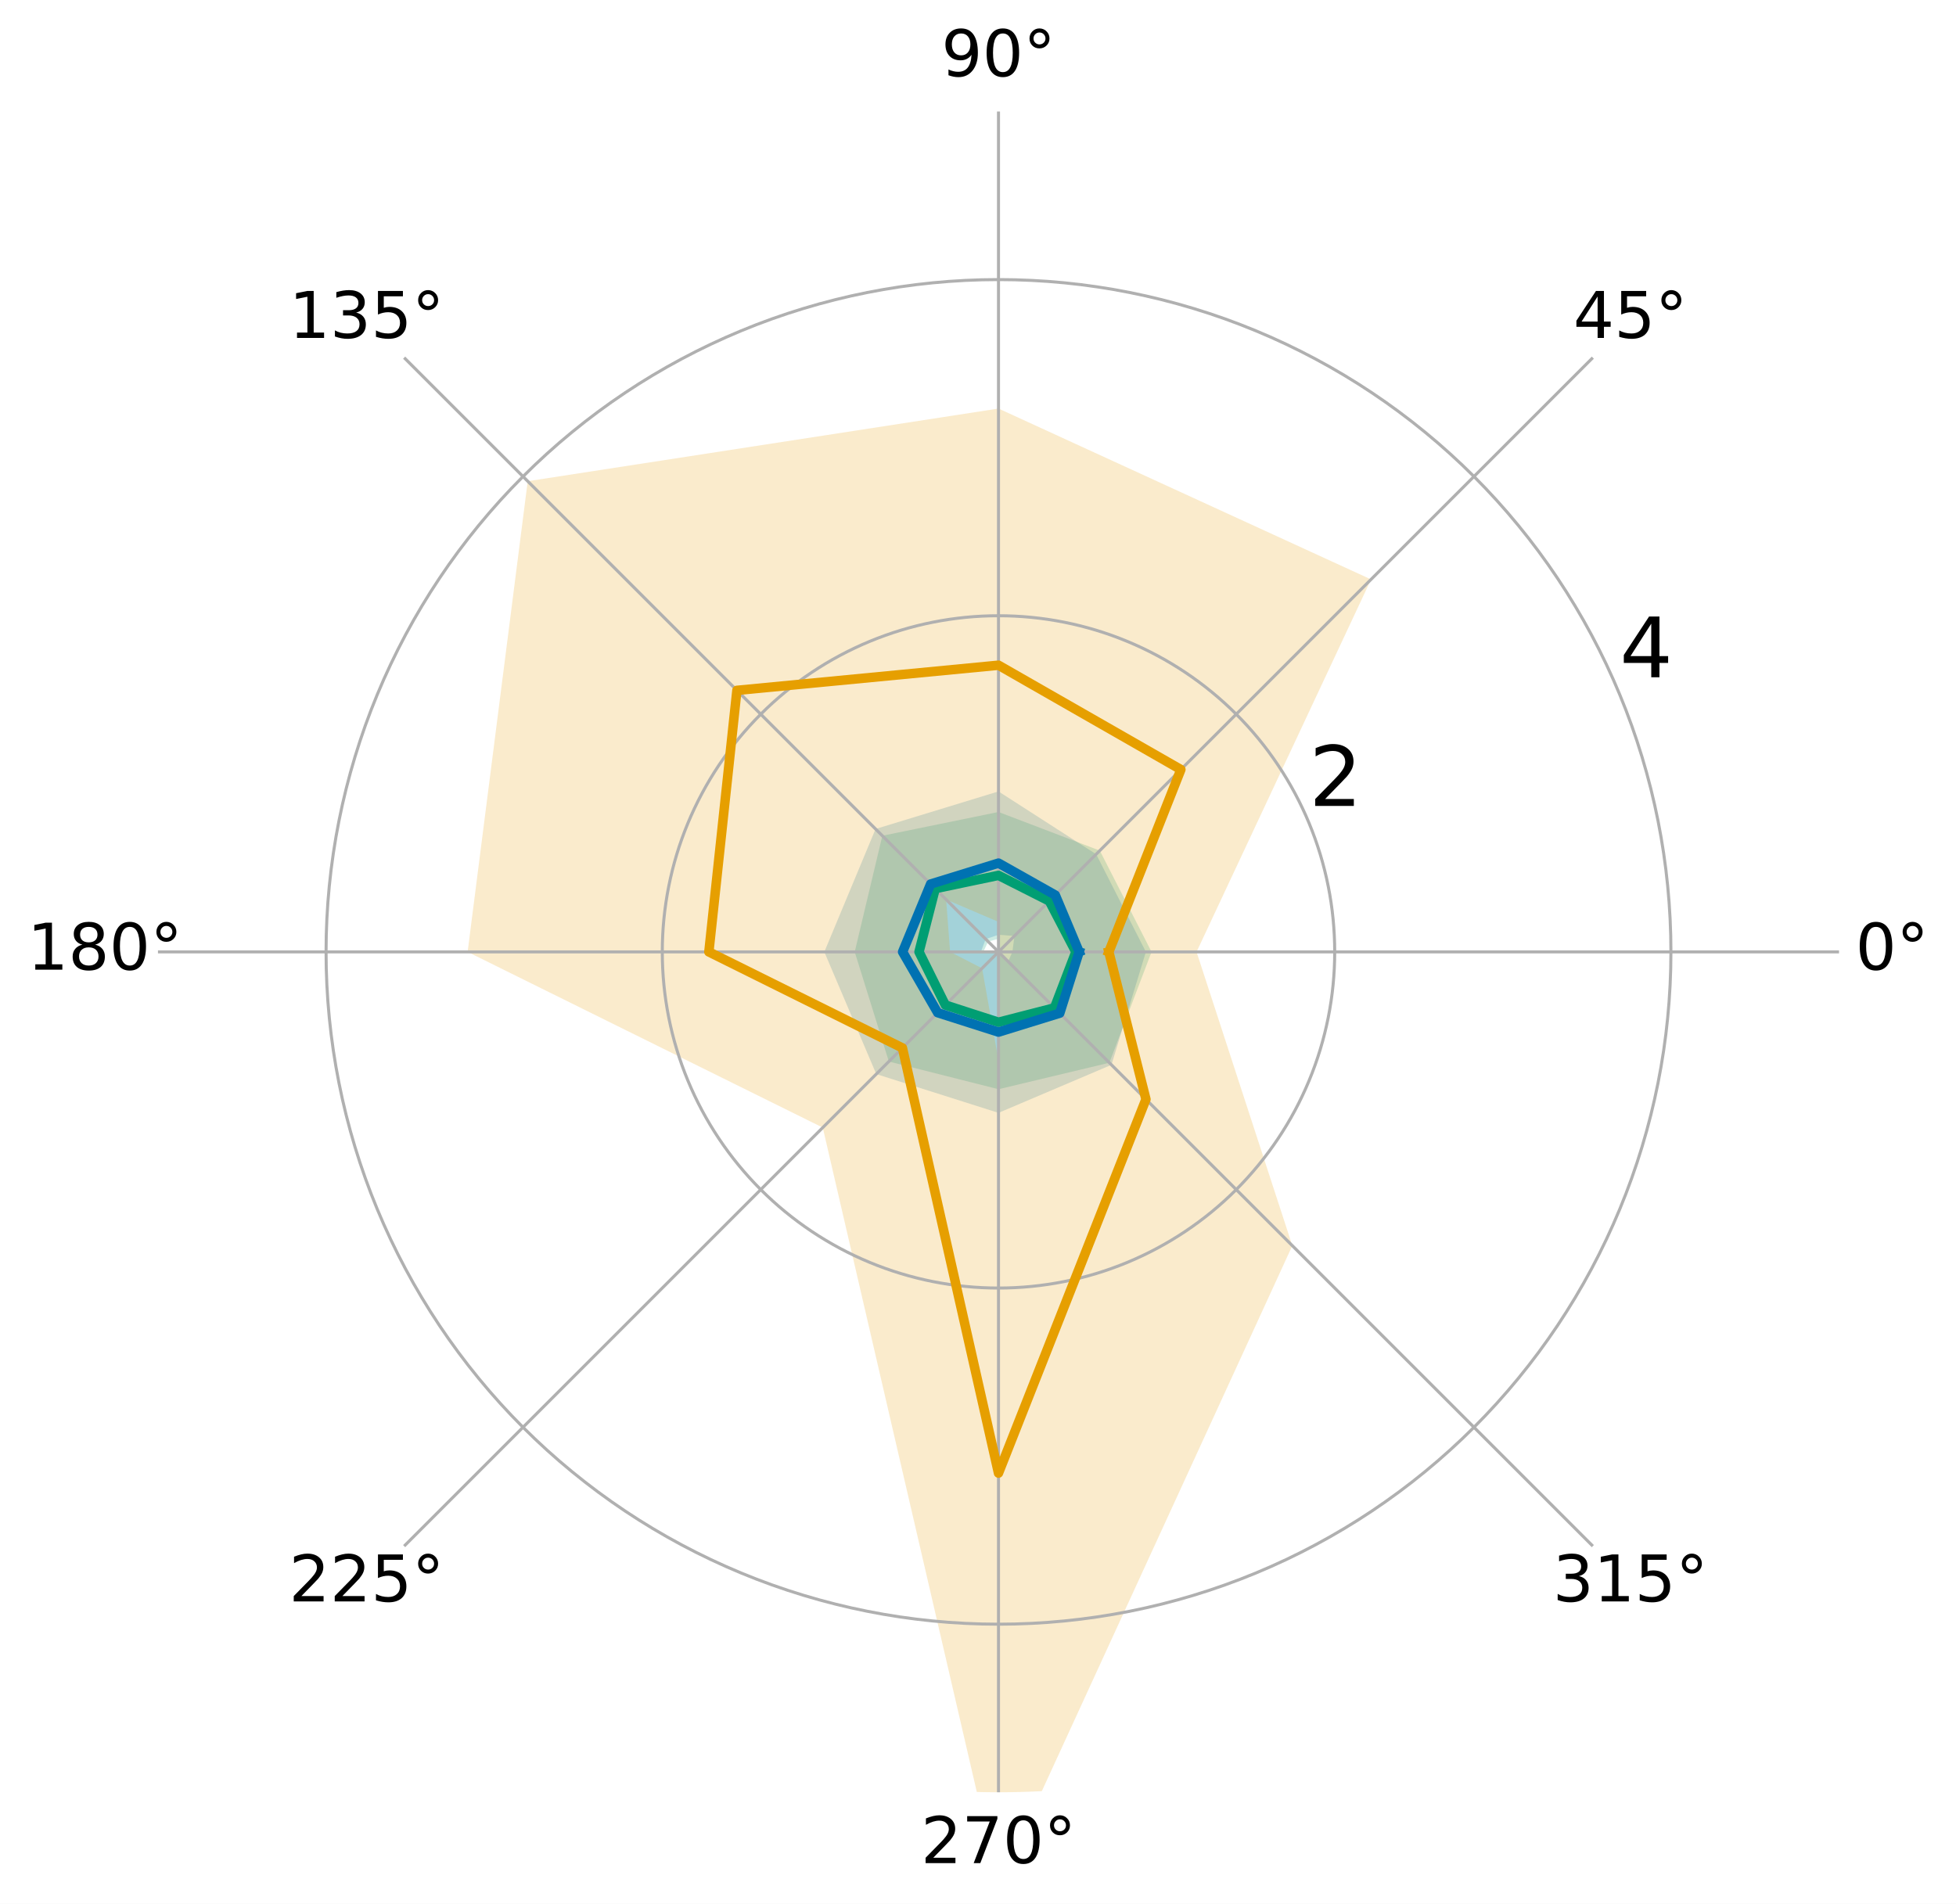
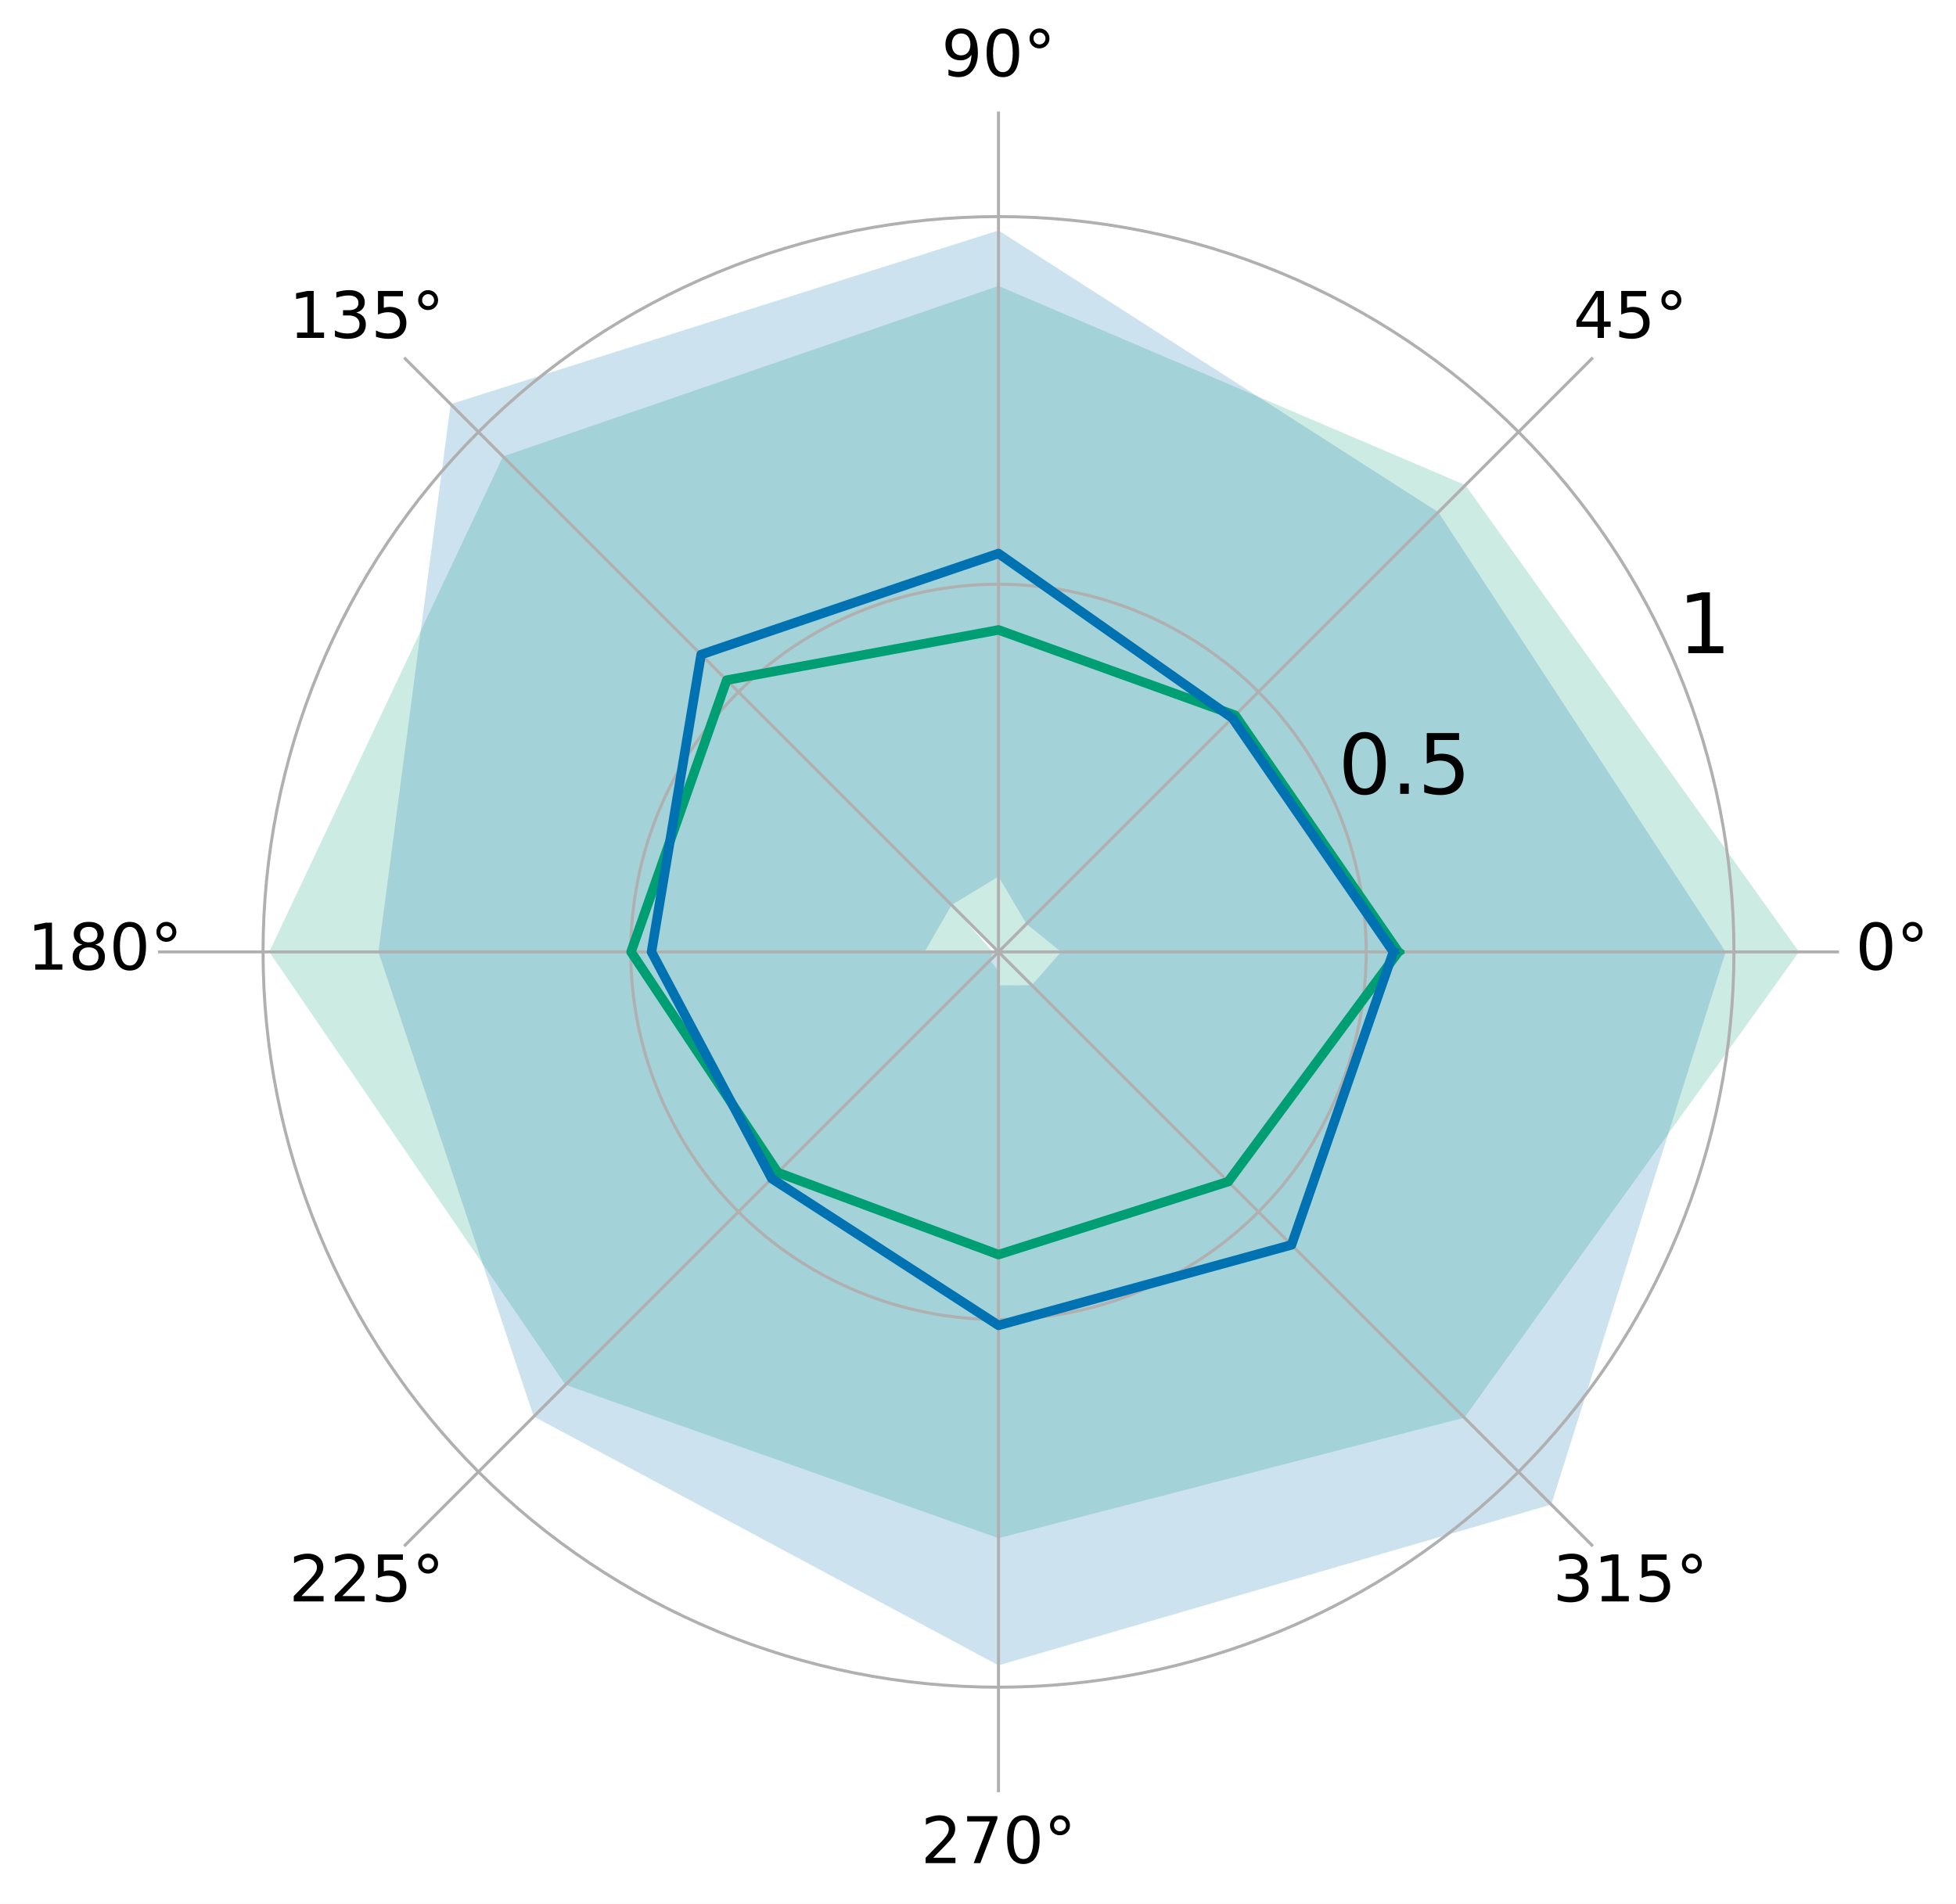
<svg xmlns="http://www.w3.org/2000/svg" xmlns:xlink="http://www.w3.org/1999/xlink" width="516.053pt" height="502.373pt" viewBox="0 0 516.053 502.373" version="1.1">
  <defs>
    <style type="text/css">*{stroke-linejoin: round; stroke-linecap: butt}</style>
  </defs>
  <g id="figure_1">
    <g id="patch_1">
      <path d="M 0 502.373  L 516.053 502.373  L 516.053 0  L 0 0  z " style="fill: #ffffff" />
    </g>
    <g id="axes_1">
      <g id="patch_2">
        <path d="M 485.194 251.186  C 485.194 222.065 479.458 193.227 468.314 166.323  C 457.17 139.418 440.834 114.97 420.242 94.378  C 399.651 73.787 375.203 57.451 348.298 46.307  C 321.394 35.163 292.556 29.426 263.434 29.426  C 234.313 29.426 205.475 35.163 178.57 46.307  C 151.666 57.451 127.218 73.787 106.626 94.378  C 86.035 114.97 69.699 139.418 58.555 166.323  C 47.411 193.227 41.674 222.065 41.674 251.186  C 41.674 280.308 47.411 309.146 58.555 336.05  C 69.699 362.955 86.035 387.403 106.626 407.994  C 127.218 428.586 151.666 444.922 178.57 456.066  C 205.475 467.21 234.313 472.946 263.434 472.946  C 292.556 472.946 321.394 467.21 348.298 456.066  C 375.203 444.922 399.651 428.586 420.242 407.994  C 440.834 387.403 457.17 362.955 468.314 336.05  C 479.458 309.146 485.194 280.308 485.194 251.186  M 263.434 251.186  C 263.434 251.186 263.434 251.186 263.434 251.186  C 263.434 251.186 263.434 251.186 263.434 251.186  C 263.434 251.186 263.434 251.186 263.434 251.186  C 263.434 251.186 263.434 251.186 263.434 251.186  C 263.434 251.186 263.434 251.186 263.434 251.186  C 263.434 251.186 263.434 251.186 263.434 251.186  C 263.434 251.186 263.434 251.186 263.434 251.186  C 263.434 251.186 263.434 251.186 263.434 251.186  C 263.434 251.186 263.434 251.186 263.434 251.186  C 263.434 251.186 263.434 251.186 263.434 251.186  C 263.434 251.186 263.434 251.186 263.434 251.186  C 263.434 251.186 263.434 251.186 263.434 251.186  C 263.434 251.186 263.434 251.186 263.434 251.186  C 263.434 251.186 263.434 251.186 263.434 251.186  C 263.434 251.186 263.434 251.186 263.434 251.186  C 263.434 251.186 263.434 251.186 263.434 251.186  z " style="fill: #ffffff" />
      </g>
      <g id="PolyCollection_1">
        <defs>
-           <path id="m8022893c5c" d="M 303.815 -251.186  L 263.867 -251.186  L 263.524 -251.276  L 263.434 -254.644  L 260.699 -253.922  L 259.432 -251.186  L 263.434 -251.186  L 263.434 -250.305  L 263.712 -250.909  L 263.867 -251.186  L 303.815 -251.186  L 303.815 -251.186  L 292.686 -221.935  L 263.434 -214.948  L 234.505 -222.257  L 225.499 -251.186  L 232.786 -281.835  L 263.434 -288.109  L 290.163 -277.915  L 303.815 -251.186  z " />
+           <path id="mccb271608d" d="M 474.634 -251.186  L 263.434 -251.186  L 265.127 -252.879  L 263.434 -251.186  L 250.749 -263.871  L 261.939 -251.186  L 261.224 -248.976  L 263.434 -246.133  L 263.434 -251.186  L 263.434 -251.186  L 474.634 -251.186  L 474.634 -251.186  L 386.34 -128.281  L 263.434 -96.475  L 149.196 -136.948  L 71.038 -251.186  L 132.705 -381.916  L 263.434 -426.916  L 386.616 -374.369  L 474.634 -251.186  z " />
        </defs>
-         <g clip-path="url(#p67bd4f01f7)">
-           <use xlink:href="#m8022893c5c" x="0" y="502.373" style="fill: #009e73; fill-opacity: 0.2" />
+         <g clip-path="url(#p92debe1ac1)">
+           <use xlink:href="#mccb271608d" x="0" y="502.373" style="fill: #009e73; fill-opacity: 0.2" />
        </g>
      </g>
      <g id="PolyCollection_2">
        <defs>
-           <path id="mf797a9672e" d="M 302.324 -251.186  L 267.106 -251.186  L 267.639 -255.391  L 263.434 -255.696  L 260.058 -254.563  L 258.785 -251.186  L 263.434 -251.186  L 263.434 -251.186  L 265.966 -248.655  L 267.106 -251.186  L 302.324 -251.186  L 302.324 -251.186  L 293.238 -221.383  L 263.434 -208.71  L 231.189 -218.941  L 217.48 -251.186  L 231 -283.621  L 263.434 -293.535  L 289.206 -276.958  L 302.324 -251.186  z " />
+           <path id="m35e16ba4a6" d="M 455.282 -251.186  L 279.946 -251.186  L 270.814 -258.566  L 263.434 -271.064  L 251.059 -263.561  L 243.929 -251.186  L 263.434 -251.186  L 263.434 -242.355  L 272.219 -242.401  L 279.946 -251.186  L 455.282 -251.186  L 455.282 -251.186  L 409.27 -105.35  L 263.434 -62.922  L 140.823 -128.575  L 99.831 -251.186  L 118.895 -395.726  L 263.434 -441.564  L 379.468 -367.22  L 455.282 -251.186  z " />
        </defs>
-         <g clip-path="url(#p67bd4f01f7)">
-           <use xlink:href="#mf797a9672e" x="0" y="502.373" style="fill: #0072b2; fill-opacity: 0.2" />
-         </g>
-       </g>
-       <g id="PolyCollection_3">
-         <defs>
-           <path id="m55e66bf75f" d="M 315.687 -251.186  L 269.41 -251.186  L 263.434 -251.186  L 263.434 -259.107  L 249.614 -265.007  L 250.666 -251.186  L 259.104 -246.856  L 263.434 -222.483  L 263.721 -250.9  L 269.41 -251.186  L 315.687 -251.186  L 315.687 -251.186  L 340.952 -173.668  L 263.434 -4.818  L 217.07 -204.822  L 123.374 -251.186  L 139.229 -375.392  L 263.434 -394.565  L 361.722 -349.474  L 315.687 -251.186  z " />
-         </defs>
-         <g clip-path="url(#p67bd4f01f7)">
-           <use xlink:href="#m55e66bf75f" x="0" y="502.373" style="fill: #e69f00; fill-opacity: 0.2" />
+         <g clip-path="url(#p92debe1ac1)">
+           <use xlink:href="#m35e16ba4a6" x="0" y="502.373" style="fill: #0072b2; fill-opacity: 0.2" />
        </g>
      </g>
      <g id="matplotlib.axis_1">
        <g id="xtick_1">
          <g id="line2d_1">
-             <path d="M 263.434 251.186  L 485.194 251.186  " clip-path="url(#p67bd4f01f7)" style="fill: none; stroke: #b0b0b0; stroke-width: 0.8; stroke-linecap: square" />
+             <path d="M 263.434 251.186  L 485.194 251.186  " clip-path="url(#p92debe1ac1)" style="fill: none; stroke: #b0b0b0; stroke-width: 0.8; stroke-linecap: square" />
          </g>
          <g id="text_1">
            <g transform="translate(489.5362 255.8773) scale(0.17 -0.17)">
              <defs>
                <path id="DejaVuSans-30" d="M 2034 4250  Q 1547 4250 1301 3770  Q 1056 3291 1056 2328  Q 1056 1369 1301 889  Q 1547 409 2034 409  Q 2525 409 2770 889  Q 3016 1369 3016 2328  Q 3016 3291 2770 3770  Q 2525 4250 2034 4250  z M 2034 4750  Q 2819 4750 3233 4129  Q 3647 3509 3647 2328  Q 3647 1150 3233 529  Q 2819 -91 2034 -91  Q 1250 -91 836 529  Q 422 1150 422 2328  Q 422 3509 836 4129  Q 1250 4750 2034 4750  z " transform="scale(0.015625)" />
                <path id="DejaVuSans-b0" d="M 1600 4347  Q 1350 4347 1178 4173  Q 1006 4000 1006 3750  Q 1006 3503 1178 3333  Q 1350 3163 1600 3163  Q 1850 3163 2022 3333  Q 2194 3503 2194 3750  Q 2194 3997 2020 4172  Q 1847 4347 1600 4347  z M 1600 4750  Q 1800 4750 1984 4673  Q 2169 4597 2303 4453  Q 2447 4313 2519 4134  Q 2591 3956 2591 3750  Q 2591 3338 2302 3052  Q 2013 2766 1594 2766  Q 1172 2766 890 3047  Q 609 3328 609 3750  Q 609 4169 896 4459  Q 1184 4750 1600 4750  z " transform="scale(0.015625)" />
              </defs>
              <use xlink:href="#DejaVuSans-30" />
              <use xlink:href="#DejaVuSans-b0" x="63.623" />
            </g>
          </g>
        </g>
        <g id="xtick_2">
          <g id="line2d_2">
-             <path d="M 263.434 251.186  L 420.242 94.378  " clip-path="url(#p67bd4f01f7)" style="fill: none; stroke: #b0b0b0; stroke-width: 0.8; stroke-linecap: square" />
+             <path d="M 263.434 251.186  L 420.242 94.378  " clip-path="url(#p92debe1ac1)" style="fill: none; stroke: #b0b0b0; stroke-width: 0.8; stroke-linecap: square" />
          </g>
          <g id="text_2">
            <g transform="translate(415.0756 89.16985) scale(0.17 -0.17)">
              <defs>
                <path id="DejaVuSans-34" d="M 2419 4116  L 825 1625  L 2419 1625  L 2419 4116  z M 2253 4666  L 3047 4666  L 3047 1625  L 3713 1625  L 3713 1100  L 3047 1100  L 3047 0  L 2419 0  L 2419 1100  L 313 1100  L 313 1709  L 2253 4666  z " transform="scale(0.015625)" />
                <path id="DejaVuSans-35" d="M 691 4666  L 3169 4666  L 3169 4134  L 1269 4134  L 1269 2991  Q 1406 3038 1543 3061  Q 1681 3084 1819 3084  Q 2600 3084 3056 2656  Q 3513 2228 3513 1497  Q 3513 744 3044 326  Q 2575 -91 1722 -91  Q 1428 -91 1123 -41  Q 819 9 494 109  L 494 744  Q 775 591 1075 516  Q 1375 441 1709 441  Q 2250 441 2565 725  Q 2881 1009 2881 1497  Q 2881 1984 2565 2268  Q 2250 2553 1709 2553  Q 1456 2553 1204 2497  Q 953 2441 691 2322  L 691 4666  z " transform="scale(0.015625)" />
              </defs>
              <use xlink:href="#DejaVuSans-34" />
              <use xlink:href="#DejaVuSans-35" x="63.623" />
              <use xlink:href="#DejaVuSans-b0" x="127.246" />
            </g>
          </g>
        </g>
        <g id="xtick_3">
          <g id="line2d_3">
-             <path d="M 263.434 251.186  L 263.434 29.426  " clip-path="url(#p67bd4f01f7)" style="fill: none; stroke: #b0b0b0; stroke-width: 0.8; stroke-linecap: square" />
+             <path d="M 263.434 251.186  L 263.434 29.426  " clip-path="url(#p92debe1ac1)" style="fill: none; stroke: #b0b0b0; stroke-width: 0.8; stroke-linecap: square" />
          </g>
          <g id="text_3">
            <g transform="translate(248.3681 20.11734) scale(0.17 -0.17)">
              <defs>
                <path id="DejaVuSans-39" d="M 703 97  L 703 672  Q 941 559 1184 500  Q 1428 441 1663 441  Q 2288 441 2617 861  Q 2947 1281 2994 2138  Q 2813 1869 2534 1725  Q 2256 1581 1919 1581  Q 1219 1581 811 2004  Q 403 2428 403 3163  Q 403 3881 828 4315  Q 1253 4750 1959 4750  Q 2769 4750 3195 4129  Q 3622 3509 3622 2328  Q 3622 1225 3098 567  Q 2575 -91 1691 -91  Q 1453 -91 1209 -44  Q 966 3 703 97  z M 1959 2075  Q 2384 2075 2632 2365  Q 2881 2656 2881 3163  Q 2881 3666 2632 3958  Q 2384 4250 1959 4250  Q 1534 4250 1286 3958  Q 1038 3666 1038 3163  Q 1038 2656 1286 2365  Q 1534 2075 1959 2075  z " transform="scale(0.015625)" />
              </defs>
              <use xlink:href="#DejaVuSans-39" />
              <use xlink:href="#DejaVuSans-30" x="63.623" />
              <use xlink:href="#DejaVuSans-b0" x="127.246" />
            </g>
          </g>
        </g>
        <g id="xtick_4">
          <g id="line2d_4">
-             <path d="M 263.434 251.186  L 106.626 94.378  " clip-path="url(#p67bd4f01f7)" style="fill: none; stroke: #b0b0b0; stroke-width: 0.8; stroke-linecap: square" />
+             <path d="M 263.434 251.186  L 106.626 94.378  " clip-path="url(#p92debe1ac1)" style="fill: none; stroke: #b0b0b0; stroke-width: 0.8; stroke-linecap: square" />
          </g>
          <g id="text_4">
            <g transform="translate(76.2525 89.16985) scale(0.17 -0.17)">
              <defs>
                <path id="DejaVuSans-31" d="M 794 531  L 1825 531  L 1825 4091  L 703 3866  L 703 4441  L 1819 4666  L 2450 4666  L 2450 531  L 3481 531  L 3481 0  L 794 0  L 794 531  z " transform="scale(0.015625)" />
                <path id="DejaVuSans-33" d="M 2597 2516  Q 3050 2419 3304 2112  Q 3559 1806 3559 1356  Q 3559 666 3084 287  Q 2609 -91 1734 -91  Q 1441 -91 1130 -33  Q 819 25 488 141  L 488 750  Q 750 597 1062 519  Q 1375 441 1716 441  Q 2309 441 2620 675  Q 2931 909 2931 1356  Q 2931 1769 2642 2001  Q 2353 2234 1838 2234  L 1294 2234  L 1294 2753  L 1863 2753  Q 2328 2753 2575 2939  Q 2822 3125 2822 3475  Q 2822 3834 2567 4026  Q 2313 4219 1838 4219  Q 1578 4219 1281 4162  Q 984 4106 628 3988  L 628 4550  Q 988 4650 1302 4700  Q 1616 4750 1894 4750  Q 2613 4750 3031 4423  Q 3450 4097 3450 3541  Q 3450 3153 3228 2886  Q 3006 2619 2597 2516  z " transform="scale(0.015625)" />
              </defs>
              <use xlink:href="#DejaVuSans-31" />
              <use xlink:href="#DejaVuSans-33" x="63.623" />
              <use xlink:href="#DejaVuSans-35" x="127.246" />
              <use xlink:href="#DejaVuSans-b0" x="190.869" />
            </g>
          </g>
        </g>
        <g id="xtick_5">
          <g id="line2d_5">
-             <path d="M 263.434 251.186  L 41.674 251.186  " clip-path="url(#p67bd4f01f7)" style="fill: none; stroke: #b0b0b0; stroke-width: 0.8; stroke-linecap: square" />
+             <path d="M 263.434 251.186  L 41.674 251.186  " clip-path="url(#p92debe1ac1)" style="fill: none; stroke: #b0b0b0; stroke-width: 0.8; stroke-linecap: square" />
          </g>
          <g id="text_5">
            <g transform="translate(7.2 255.8773) scale(0.17 -0.17)">
              <defs>
                <path id="DejaVuSans-38" d="M 2034 2216  Q 1584 2216 1326 1975  Q 1069 1734 1069 1313  Q 1069 891 1326 650  Q 1584 409 2034 409  Q 2484 409 2743 651  Q 3003 894 3003 1313  Q 3003 1734 2745 1975  Q 2488 2216 2034 2216  z M 1403 2484  Q 997 2584 770 2862  Q 544 3141 544 3541  Q 544 4100 942 4425  Q 1341 4750 2034 4750  Q 2731 4750 3128 4425  Q 3525 4100 3525 3541  Q 3525 3141 3298 2862  Q 3072 2584 2669 2484  Q 3125 2378 3379 2068  Q 3634 1759 3634 1313  Q 3634 634 3220 271  Q 2806 -91 2034 -91  Q 1263 -91 848 271  Q 434 634 434 1313  Q 434 1759 690 2068  Q 947 2378 1403 2484  z M 1172 3481  Q 1172 3119 1398 2916  Q 1625 2713 2034 2713  Q 2441 2713 2670 2916  Q 2900 3119 2900 3481  Q 2900 3844 2670 4047  Q 2441 4250 2034 4250  Q 1625 4250 1398 4047  Q 1172 3844 1172 3481  z " transform="scale(0.015625)" />
              </defs>
              <use xlink:href="#DejaVuSans-31" />
              <use xlink:href="#DejaVuSans-38" x="63.623" />
              <use xlink:href="#DejaVuSans-30" x="127.246" />
              <use xlink:href="#DejaVuSans-b0" x="190.869" />
            </g>
          </g>
        </g>
        <g id="xtick_6">
          <g id="line2d_6">
-             <path d="M 263.434 251.186  L 106.626 407.994  " clip-path="url(#p67bd4f01f7)" style="fill: none; stroke: #b0b0b0; stroke-width: 0.8; stroke-linecap: square" />
+             <path d="M 263.434 251.186  L 106.626 407.994  " clip-path="url(#p92debe1ac1)" style="fill: none; stroke: #b0b0b0; stroke-width: 0.8; stroke-linecap: square" />
          </g>
          <g id="text_6">
            <g transform="translate(76.2525 422.5848) scale(0.17 -0.17)">
              <defs>
                <path id="DejaVuSans-32" d="M 1228 531  L 3431 531  L 3431 0  L 469 0  L 469 531  Q 828 903 1448 1529  Q 2069 2156 2228 2338  Q 2531 2678 2651 2914  Q 2772 3150 2772 3378  Q 2772 3750 2511 3984  Q 2250 4219 1831 4219  Q 1534 4219 1204 4116  Q 875 4013 500 3803  L 500 4441  Q 881 4594 1212 4672  Q 1544 4750 1819 4750  Q 2544 4750 2975 4387  Q 3406 4025 3406 3419  Q 3406 3131 3298 2873  Q 3191 2616 2906 2266  Q 2828 2175 2409 1742  Q 1991 1309 1228 531  z " transform="scale(0.015625)" />
              </defs>
              <use xlink:href="#DejaVuSans-32" />
              <use xlink:href="#DejaVuSans-32" x="63.623" />
              <use xlink:href="#DejaVuSans-35" x="127.246" />
              <use xlink:href="#DejaVuSans-b0" x="190.869" />
            </g>
          </g>
        </g>
        <g id="xtick_7">
          <g id="line2d_7">
-             <path d="M 263.434 251.186  L 263.434 472.946  " clip-path="url(#p67bd4f01f7)" style="fill: none; stroke: #b0b0b0; stroke-width: 0.8; stroke-linecap: square" />
+             <path d="M 263.434 251.186  L 263.434 472.946  " clip-path="url(#p92debe1ac1)" style="fill: none; stroke: #b0b0b0; stroke-width: 0.8; stroke-linecap: square" />
          </g>
          <g id="text_7">
            <g transform="translate(242.96 491.6373) scale(0.17 -0.17)">
              <defs>
                <path id="DejaVuSans-37" d="M 525 4666  L 3525 4666  L 3525 4397  L 1831 0  L 1172 0  L 2766 4134  L 525 4134  L 525 4666  z " transform="scale(0.015625)" />
              </defs>
              <use xlink:href="#DejaVuSans-32" />
              <use xlink:href="#DejaVuSans-37" x="63.623" />
              <use xlink:href="#DejaVuSans-30" x="127.246" />
              <use xlink:href="#DejaVuSans-b0" x="190.869" />
            </g>
          </g>
        </g>
        <g id="xtick_8">
          <g id="line2d_8">
-             <path d="M 263.434 251.186  L 420.242 407.994  " clip-path="url(#p67bd4f01f7)" style="fill: none; stroke: #b0b0b0; stroke-width: 0.8; stroke-linecap: square" />
+             <path d="M 263.434 251.186  L 420.242 407.994  " clip-path="url(#p92debe1ac1)" style="fill: none; stroke: #b0b0b0; stroke-width: 0.8; stroke-linecap: square" />
          </g>
          <g id="text_8">
            <g transform="translate(409.6675 422.5848) scale(0.17 -0.17)">
              <use xlink:href="#DejaVuSans-33" />
              <use xlink:href="#DejaVuSans-31" x="63.623" />
              <use xlink:href="#DejaVuSans-35" x="127.246" />
              <use xlink:href="#DejaVuSans-b0" x="190.869" />
            </g>
          </g>
        </g>
      </g>
      <g id="matplotlib.axis_2">
        <g id="ytick_1">
          <g id="line2d_9">
-             <path d="M 352.138 251.186  C 352.138 239.538 349.844 228.003 345.386 217.241  C 340.928 206.479 334.394 196.7 326.158 188.463  C 317.921 180.226 308.142 173.692 297.38 169.235  C 286.618 164.777 275.083 162.482 263.434 162.482  C 251.786 162.482 240.251 164.777 229.489 169.235  C 218.727 173.692 208.948 180.226 200.711 188.463  C 192.474 196.7 185.94 206.479 181.483 217.241  C 177.025 228.003 174.73 239.538 174.73 251.186  C 174.73 262.835 177.025 274.37 181.483 285.132  C 185.94 295.894 192.474 305.673 200.711 313.91  C 208.948 322.146 218.727 328.681 229.489 333.138  C 240.251 337.596 251.786 339.89 263.434 339.89  C 275.083 339.89 286.618 337.596 297.38 333.138  C 308.142 328.681 317.921 322.146 326.158 313.91  C 334.394 305.673 340.928 295.894 345.386 285.132  C 349.844 274.37 352.138 262.835 352.138 251.186  " clip-path="url(#p67bd4f01f7)" style="fill: none; stroke: #b0b0b0; stroke-width: 0.8; stroke-linecap: square" />
+             <path d="M 360.45 251.186  C 360.45 238.446 357.94 225.83 353.065 214.06  C 348.189 202.29 341.043 191.595 332.034 182.586  C 323.026 173.578 312.331 166.431 300.56 161.556  C 288.79 156.681 276.174 154.171 263.434 154.171  C 250.694 154.171 238.078 156.681 226.308 161.556  C 214.538 166.431 203.843 173.578 194.834 182.586  C 185.826 191.595 178.679 202.29 173.804 214.06  C 168.929 225.83 166.419 238.446 166.419 251.186  C 166.419 263.926 168.929 276.542 173.804 288.313  C 178.679 300.083 185.826 310.778 194.834 319.787  C 203.843 328.795 214.538 335.941 226.308 340.817  C 238.078 345.692 250.694 348.202 263.434 348.202  C 276.174 348.202 288.79 345.692 300.56 340.817  C 312.331 335.941 323.026 328.795 332.034 319.787  C 341.043 310.778 348.189 300.083 353.065 288.313  C 357.94 276.542 360.45 263.926 360.45 251.186  " clip-path="url(#p92debe1ac1)" style="fill: none; stroke: #b0b0b0; stroke-width: 0.8; stroke-linecap: square" />
          </g>
          <g id="text_9">
-             <g transform="translate(345.3862 212.6655) scale(0.22 -0.22)">
-               <use xlink:href="#DejaVuSans-32" />
+             <g transform="translate(353.0647 209.485) scale(0.22 -0.22)">
+               <defs>
+                 <path id="DejaVuSans-2e" d="M 684 794  L 1344 794  L 1344 0  L 684 0  L 684 794  z " transform="scale(0.015625)" />
+               </defs>
+               <use xlink:href="#DejaVuSans-30" />
+               <use xlink:href="#DejaVuSans-2e" x="63.623" />
+               <use xlink:href="#DejaVuSans-35" x="95.41" />
            </g>
          </g>
        </g>
        <g id="ytick_2">
          <g id="line2d_10">
-             <path d="M 440.842 251.186  C 440.842 227.889 436.253 204.819 427.338 183.295  C 418.423 161.772 405.354 142.213 388.881 125.74  C 372.407 109.267 352.849 96.198 331.325 87.283  C 309.802 78.367 286.731 73.778 263.434 73.778  C 240.137 73.778 217.067 78.367 195.543 87.283  C 174.02 96.198 154.461 109.267 137.988 125.74  C 121.515 142.213 108.446 161.772 99.531 183.295  C 90.615 204.819 86.026 227.889 86.026 251.186  C 86.026 274.483 90.615 297.554 99.531 319.078  C 108.446 340.601 121.515 360.159 137.988 376.633  C 154.461 393.106 174.02 406.175 195.543 415.09  C 217.067 424.005 240.137 428.594 263.434 428.594  C 286.731 428.594 309.802 424.005 331.325 415.09  C 352.849 406.175 372.407 393.106 388.881 376.633  C 405.354 360.159 418.423 340.601 427.338 319.078  C 436.253 297.554 440.842 274.483 440.842 251.186  " clip-path="url(#p67bd4f01f7)" style="fill: none; stroke: #b0b0b0; stroke-width: 0.8; stroke-linecap: square" />
+             <path d="M 457.465 251.186  C 457.465 225.707 452.446 200.474 442.695 176.934  C 432.944 153.394 418.652 132.003 400.635 113.986  C 382.618 95.969 361.227 81.676 337.687 71.926  C 314.146 62.175 288.914 57.156 263.434 57.156  C 237.955 57.156 212.722 62.175 189.182 71.926  C 165.642 81.676 144.251 95.969 126.234 113.986  C 108.217 132.003 93.924 153.394 84.174 176.934  C 74.423 200.474 69.404 225.707 69.404 251.186  C 69.404 276.666 74.423 301.898 84.174 325.439  C 93.924 348.979 108.217 370.37 126.234 388.387  C 144.251 406.404 165.642 420.696 189.182 430.447  C 212.722 440.198 237.955 445.217 263.434 445.217  C 288.914 445.217 314.146 440.198 337.687 430.447  C 361.227 420.696 382.618 406.404 400.635 388.387  C 418.652 370.37 432.944 348.979 442.695 325.439  C 452.446 301.898 457.465 276.666 457.465 251.186  " clip-path="url(#p92debe1ac1)" style="fill: none; stroke: #b0b0b0; stroke-width: 0.8; stroke-linecap: square" />
          </g>
          <g id="text_10">
-             <g transform="translate(427.338 178.72) scale(0.22 -0.22)">
-               <use xlink:href="#DejaVuSans-34" />
+             <g transform="translate(442.6951 172.3589) scale(0.22 -0.22)">
+               <use xlink:href="#DejaVuSans-31" />
            </g>
          </g>
        </g>
      </g>
      <g id="line2d_11">
-         <path d="M 283.841 251.186  L 276.844 237.777  L 263.434 230.996  L 246.742 234.494  L 242.465 251.186  L 249.41 265.211  L 263.434 269.746  L 278.199 265.951  L 283.841 251.186  " clip-path="url(#p67bd4f01f7)" style="fill: none; stroke: #009e73; stroke-width: 2.5; stroke-linecap: square" />
+         <path d="M 368.933 251.186  L 325.872 188.749  L 263.434 166.228  L 191.727 179.479  L 166.488 251.186  L 205.21 309.411  L 263.434 331.069  L 324.051 311.803  L 368.933 251.186  " clip-path="url(#p92debe1ac1)" style="fill: none; stroke: #009e73; stroke-width: 2.5; stroke-linecap: square" />
      </g>
      <g id="line2d_12">
-         <path d="M 284.715 251.186  L 278.422 236.198  L 263.434 227.757  L 245.529 233.281  L 238.133 251.186  L 247.392 267.229  L 263.434 272.353  L 279.602 267.354  L 284.715 251.186  " clip-path="url(#p67bd4f01f7)" style="fill: none; stroke: #0072b2; stroke-width: 2.5; stroke-linecap: square" />
-       </g>
-       <g id="line2d_13">
-         <path d="M 292.548 251.186  L 311.55 203.071  L 263.434 175.537  L 194.421 182.173  L 187.02 251.186  L 238.087 276.534  L 263.434 388.722  L 302.336 290.089  L 292.548 251.186  " clip-path="url(#p67bd4f01f7)" style="fill: none; stroke: #e69f00; stroke-width: 2.5; stroke-linecap: square" />
+         <path d="M 367.614 251.186  L 325.141 189.48  L 263.434 146.058  L 184.977 172.729  L 171.88 251.186  L 203.614 311.007  L 263.434 349.735  L 340.745 328.497  L 367.614 251.186  " clip-path="url(#p92debe1ac1)" style="fill: none; stroke: #0072b2; stroke-width: 2.5; stroke-linecap: square" />
      </g>
    </g>
  </g>
  <defs>
-     <clipPath id="p67bd4f01f7">
+     <clipPath id="p92debe1ac1">
      <path d="M 485.194 251.186  C 485.194 222.065 479.458 193.227 468.314 166.323  C 457.17 139.418 440.834 114.97 420.242 94.378  C 399.651 73.787 375.203 57.451 348.298 46.307  C 321.394 35.163 292.556 29.426 263.434 29.426  C 234.313 29.426 205.475 35.163 178.57 46.307  C 151.666 57.451 127.218 73.787 106.626 94.378  C 86.035 114.97 69.699 139.418 58.555 166.323  C 47.411 193.227 41.674 222.065 41.674 251.186  C 41.674 280.308 47.411 309.146 58.555 336.05  C 69.699 362.955 86.035 387.403 106.626 407.994  C 127.218 428.586 151.666 444.922 178.57 456.066  C 205.475 467.21 234.313 472.946 263.434 472.946  C 292.556 472.946 321.394 467.21 348.298 456.066  C 375.203 444.922 399.651 428.586 420.242 407.994  C 440.834 387.403 457.17 362.955 468.314 336.05  C 479.458 309.146 485.194 280.308 485.194 251.186  M 263.434 251.186  C 263.434 251.186 263.434 251.186 263.434 251.186  C 263.434 251.186 263.434 251.186 263.434 251.186  C 263.434 251.186 263.434 251.186 263.434 251.186  C 263.434 251.186 263.434 251.186 263.434 251.186  C 263.434 251.186 263.434 251.186 263.434 251.186  C 263.434 251.186 263.434 251.186 263.434 251.186  C 263.434 251.186 263.434 251.186 263.434 251.186  C 263.434 251.186 263.434 251.186 263.434 251.186  C 263.434 251.186 263.434 251.186 263.434 251.186  C 263.434 251.186 263.434 251.186 263.434 251.186  C 263.434 251.186 263.434 251.186 263.434 251.186  C 263.434 251.186 263.434 251.186 263.434 251.186  C 263.434 251.186 263.434 251.186 263.434 251.186  C 263.434 251.186 263.434 251.186 263.434 251.186  C 263.434 251.186 263.434 251.186 263.434 251.186  C 263.434 251.186 263.434 251.186 263.434 251.186  z " />
    </clipPath>
  </defs>
</svg>
